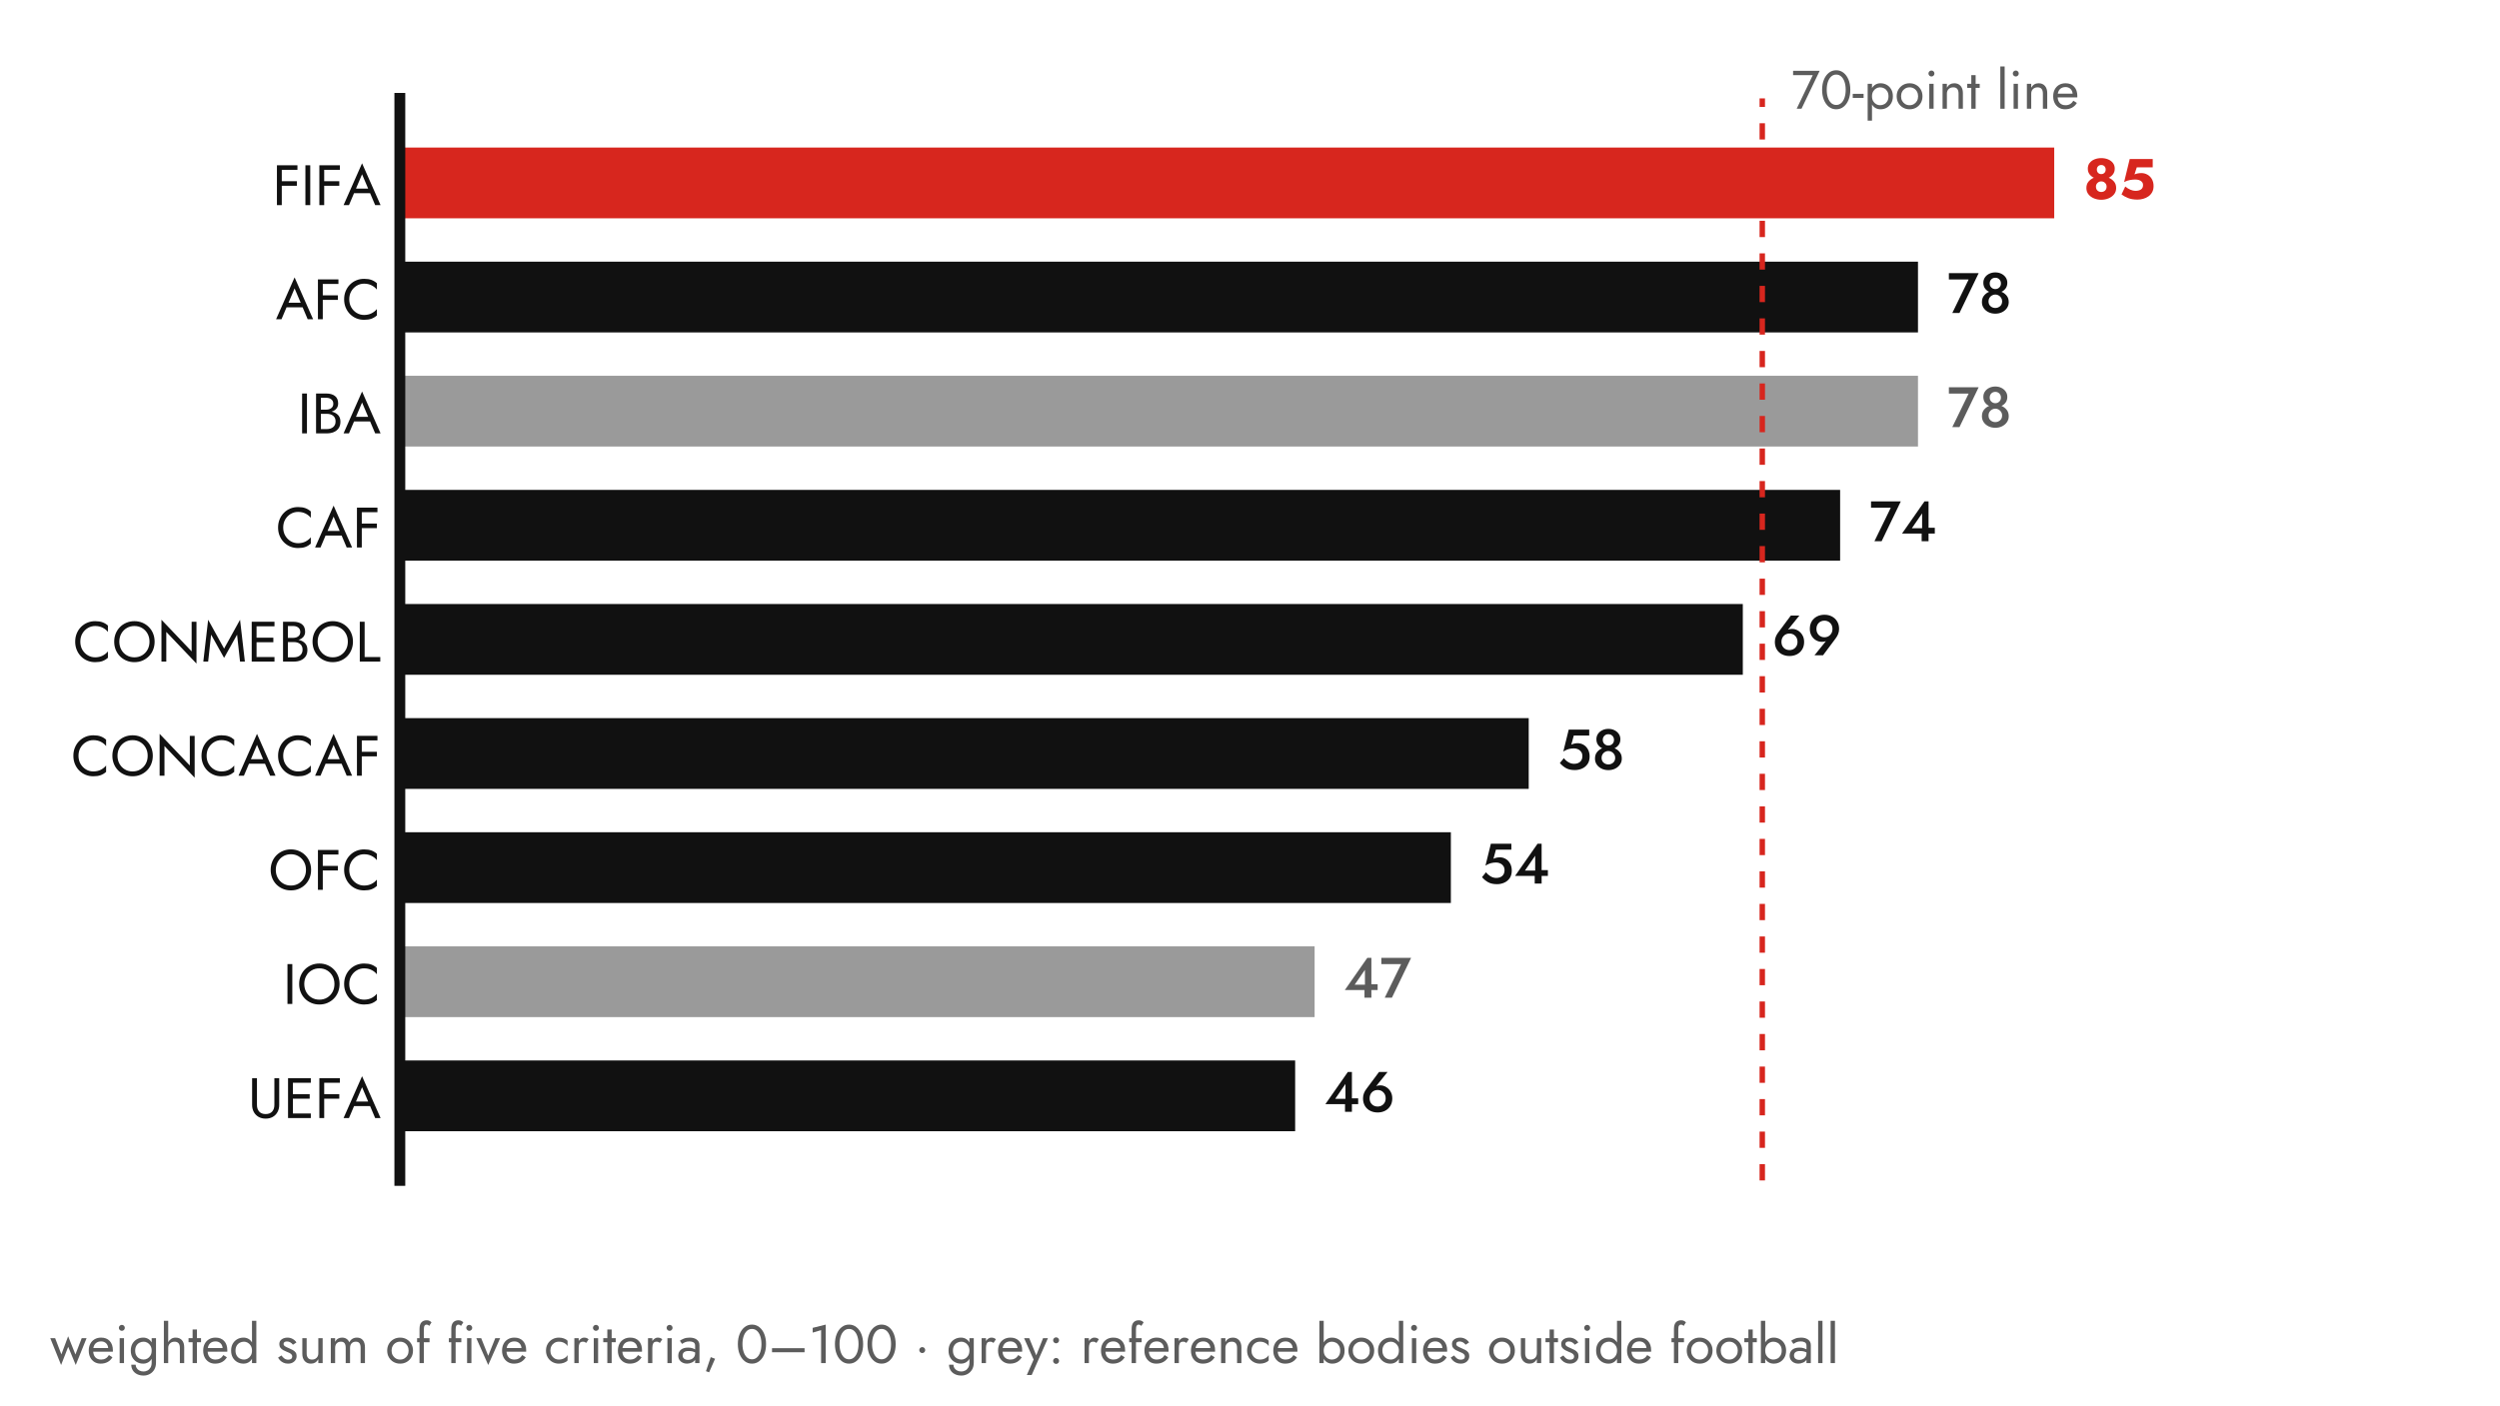
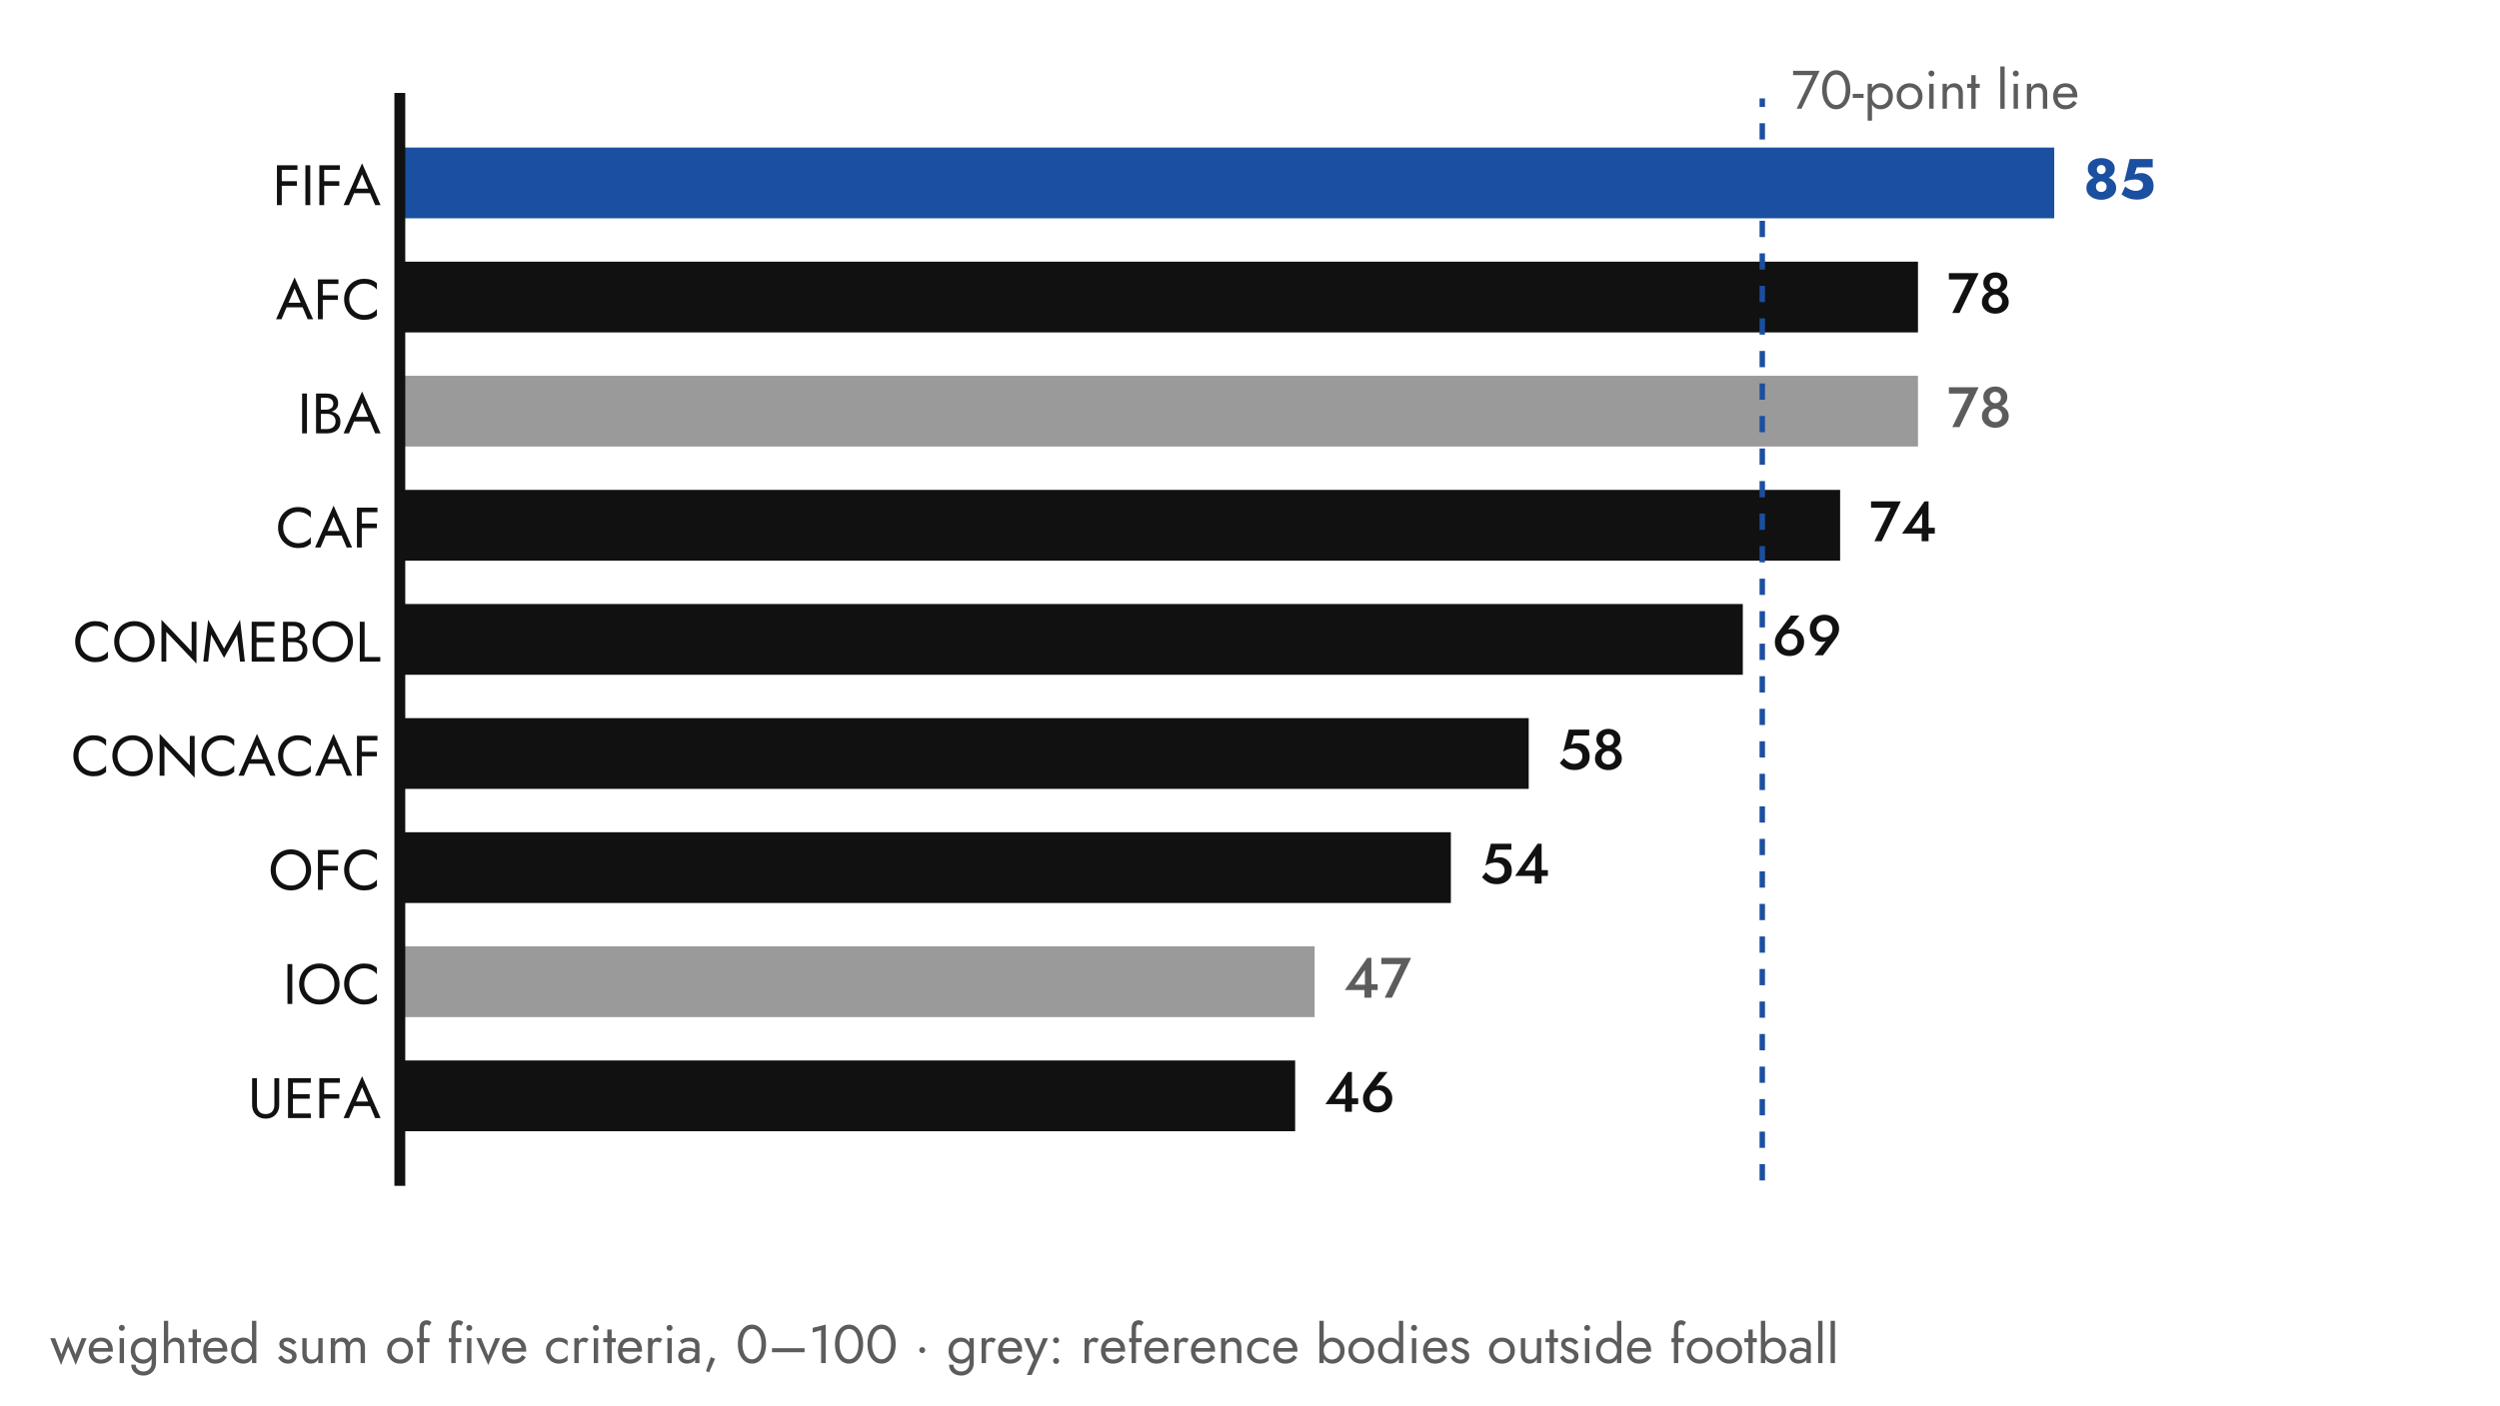
<svg xmlns="http://www.w3.org/2000/svg" xmlns:xlink="http://www.w3.org/1999/xlink" width="460.8pt" height="259.2pt" viewBox="0 0 460.8 259.2" version="1.1">
  <defs>
    <style type="text/css">*{stroke-linejoin: round; stroke-linecap: butt}</style>
  </defs>
  <g id="figure_1">
    <g id="patch_1">
      <path d="M 0 259.2  L 460.8 259.2  L 460.8 0  L 0 0  L 0 259.2  z " style="fill: none" />
    </g>
    <g id="axes_1">
      <g id="patch_2">
        <path d="M 73.728 217.728  L 446.976 217.728  L 446.976 18.144  L 73.728 18.144  L 73.728 217.728  z " style="fill: none" />
      </g>
      <g id="patch_3">
-         <path d="M 73.728 40.266  L 378.786 40.266  L 378.786 27.216  L 73.728 27.216  z " clip-path="url(#pbeaf0b3c55)" style="fill: #d7261e" />
+         <path d="M 73.728 40.266  L 378.786 40.266  L 378.786 27.216  L 73.728 27.216  z " clip-path="url(#pbeaf0b3c55)" style="fill: #1b4fa0" />
      </g>
      <g id="patch_4">
        <path d="M 73.728 61.315  L 353.664 61.315  L 353.664 48.265  L 73.728 48.265  z " clip-path="url(#pbeaf0b3c55)" style="fill: #111111" />
      </g>
      <g id="patch_5">
        <path d="M 73.728 82.364  L 353.664 82.364  L 353.664 69.313  L 73.728 69.313  z " clip-path="url(#pbeaf0b3c55)" style="fill: #9a9a9a" />
      </g>
      <g id="patch_6">
        <path d="M 73.728 103.412  L 339.308 103.412  L 339.308 90.362  L 73.728 90.362  z " clip-path="url(#pbeaf0b3c55)" style="fill: #111111" />
      </g>
      <g id="patch_7">
        <path d="M 73.728 124.461  L 321.364 124.461  L 321.364 111.411  L 73.728 111.411  z " clip-path="url(#pbeaf0b3c55)" style="fill: #111111" />
      </g>
      <g id="patch_8">
        <path d="M 73.728 145.51  L 281.886 145.51  L 281.886 132.46  L 73.728 132.46  z " clip-path="url(#pbeaf0b3c55)" style="fill: #111111" />
      </g>
      <g id="patch_9">
        <path d="M 73.728 166.559  L 267.53 166.559  L 267.53 153.508  L 73.728 153.508  z " clip-path="url(#pbeaf0b3c55)" style="fill: #111111" />
      </g>
      <g id="patch_10">
        <path d="M 73.728 187.607  L 242.407 187.607  L 242.407 174.557  L 73.728 174.557  z " clip-path="url(#pbeaf0b3c55)" style="fill: #9a9a9a" />
      </g>
      <g id="patch_11">
        <path d="M 73.728 208.656  L 238.818 208.656  L 238.818 195.606  L 73.728 195.606  z " clip-path="url(#pbeaf0b3c55)" style="fill: #111111" />
      </g>
      <g id="matplotlib.axis_1" />
      <g id="matplotlib.axis_2">
        <g id="ytick_1">
          <g id="text_1">
            <g style="fill: #111111" transform="translate(50.2255 37.8361) scale(0.105 -0.105)">
              <defs>
                <path id="Jost-Book-46" d="M 512 4480  L 2816 4480  L 2816 3968  L 1056 3968  L 1056 2688  L 2752 2688  L 2752 2176  L 1056 2176  L 1056 0  L 512 0  L 512 4480  z " transform="scale(0.015625)" />
                <path id="Jost-Book-49" d="M 512 4480  L 1056 4480  L 1056 0  L 512 0  L 512 4480  z " transform="scale(0.015625)" />
                <path id="Jost-Book-41" d="M 3584 0  L 3014 1344  L 1210 1344  L 640 0  L 32 0  L 2112 4704  L 4192 0  L 3584 0  z M 2112 3469  L 1427 1856  L 2797 1856  L 2112 3469  z " transform="scale(0.015625)" />
              </defs>
              <use xlink:href="#Jost-Book-46" />
              <use xlink:href="#Jost-Book-49" transform="translate(49.99999 0)" />
              <use xlink:href="#Jost-Book-46" transform="translate(74.49997 0)" />
              <use xlink:href="#Jost-Book-41" transform="translate(124.5 0)" />
            </g>
          </g>
        </g>
        <g id="ytick_2">
          <g id="text_2">
            <g style="fill: #111111" transform="translate(50.8555 58.88483) scale(0.105 -0.105)">
              <defs>
                <path id="Jost-Book-43" d="M 832 2240  Q 832 1722 1065 1325  Q 1299 928 1676 704  Q 2054 480 2496 480  Q 2970 480 3334 665  Q 3699 851 3936 1146  L 3936 429  Q 3654 179 3321 57  Q 2989 -64 2496 -64  Q 2029 -64 1622 105  Q 1216 275 909 585  Q 602 896 429 1318  Q 256 1741 256 2240  Q 256 2739 429 3161  Q 602 3584 909 3894  Q 1216 4205 1622 4374  Q 2029 4544 2496 4544  Q 2989 4544 3321 4422  Q 3654 4301 3936 4051  L 3936 3334  Q 3699 3635 3334 3817  Q 2970 4000 2496 4000  Q 2054 4000 1676 3776  Q 1299 3552 1065 3158  Q 832 2765 832 2240  z " transform="scale(0.015625)" />
              </defs>
              <use xlink:href="#Jost-Book-41" />
              <use xlink:href="#Jost-Book-46" transform="translate(65.99998 0)" />
              <use xlink:href="#Jost-Book-43" transform="translate(116 0)" />
            </g>
          </g>
        </g>
        <g id="ytick_3">
          <g id="text_3">
            <g style="fill: #111111" transform="translate(54.86683 79.93355) scale(0.105 -0.105)">
              <defs>
                <path id="Jost-Book-42" d="M 3251 1312  Q 3251 870 3049 579  Q 2848 288 2505 144  Q 2163 0 1728 0  L 512 0  L 512 4480  L 1664 4480  Q 2266 4480 2630 4205  Q 2995 3930 2995 3360  Q 2995 3014 2796 2780  Q 2598 2547 2253 2445  Q 2694 2355 2972 2076  Q 3251 1798 3251 1312  z M 1664 4000  L 1056 4000  L 1056 2669  L 1664 2669  Q 2003 2669 2227 2841  Q 2451 3014 2451 3328  Q 2451 3648 2227 3824  Q 2003 4000 1664 4000  z M 1056 480  L 1728 480  Q 2163 480 2435 707  Q 2707 934 2707 1344  Q 2707 1760 2435 1977  Q 2163 2195 1728 2195  L 1056 2195  L 1056 480  z " transform="scale(0.015625)" />
              </defs>
              <use xlink:href="#Jost-Book-49" />
              <use xlink:href="#Jost-Book-42" transform="translate(24.49998 0)" />
              <use xlink:href="#Jost-Book-41" transform="translate(80.29997 0)" />
            </g>
          </g>
        </g>
        <g id="ytick_4">
          <g id="text_4">
            <g style="fill: #111111" transform="translate(50.8555 100.9823) scale(0.105 -0.105)">
              <use xlink:href="#Jost-Book-43" />
              <use xlink:href="#Jost-Book-41" transform="translate(68.49998 0)" />
              <use xlink:href="#Jost-Book-46" transform="translate(134.5 0)" />
            </g>
          </g>
        </g>
        <g id="ytick_5">
          <g id="text_5">
            <g style="fill: #111111" transform="translate(13.44433 122.031) scale(0.105 -0.105)">
              <defs>
                <path id="Jost-Book-4f" d="M 256 2240  Q 256 2733 425 3152  Q 595 3571 902 3881  Q 1210 4192 1626 4368  Q 2042 4544 2528 4544  Q 3021 4544 3433 4368  Q 3846 4192 4153 3881  Q 4461 3571 4630 3152  Q 4800 2733 4800 2240  Q 4800 1754 4630 1331  Q 4461 909 4153 598  Q 3846 288 3433 112  Q 3021 -64 2528 -64  Q 2042 -64 1626 112  Q 1210 288 902 598  Q 595 909 425 1331  Q 256 1754 256 2240  z M 832 2240  Q 832 1734 1053 1337  Q 1274 941 1658 710  Q 2042 480 2528 480  Q 3021 480 3401 710  Q 3782 941 4003 1337  Q 4224 1734 4224 2240  Q 4224 2746 4003 3142  Q 3782 3539 3401 3769  Q 3021 4000 2528 4000  Q 2042 4000 1658 3769  Q 1274 3539 1053 3142  Q 832 2746 832 2240  z " transform="scale(0.015625)" />
                <path id="Jost-Book-4e" d="M 3904 4480  L 4448 4480  L 4448 -224  L 1056 3334  L 1056 0  L 512 0  L 512 4704  L 3904 1146  L 3904 4480  z " transform="scale(0.015625)" />
                <path id="Jost-Book-4d" d="M 1133 3027  L 800 0  L 256 0  L 800 4704  L 2592 1459  L 4384 4704  L 4928 0  L 4384 0  L 4051 3027  L 2592 416  L 1133 3027  z " transform="scale(0.015625)" />
                <path id="Jost-Book-45" d="M 512 4480  L 3072 4480  L 3072 3968  L 1056 3968  L 1056 2688  L 2944 2688  L 2944 2176  L 1056 2176  L 1056 512  L 3072 512  L 3072 0  L 512 0  L 512 4480  z " transform="scale(0.015625)" />
                <path id="Jost-Book-4c" d="M 512 4480  L 1056 4480  L 1056 512  L 2816 512  L 2816 0  L 512 0  L 512 4480  z " transform="scale(0.015625)" />
              </defs>
              <use xlink:href="#Jost-Book-43" />
              <use xlink:href="#Jost-Book-4f" transform="translate(68.49998 0)" />
              <use xlink:href="#Jost-Book-4e" transform="translate(147.5 0)" />
              <use xlink:href="#Jost-Book-4d" transform="translate(225 0)" />
              <use xlink:href="#Jost-Book-45" transform="translate(305.9999 0)" />
              <use xlink:href="#Jost-Book-42" transform="translate(360.9999 0)" />
              <use xlink:href="#Jost-Book-4f" transform="translate(416.7999 0)" />
              <use xlink:href="#Jost-Book-4c" transform="translate(495.7999 0)" />
            </g>
          </g>
        </g>
        <g id="ytick_6">
          <g id="text_6">
            <g style="fill: #111111" transform="translate(13.108 143.0797) scale(0.105 -0.105)">
              <use xlink:href="#Jost-Book-43" />
              <use xlink:href="#Jost-Book-4f" transform="translate(68.49998 0)" />
              <use xlink:href="#Jost-Book-4e" transform="translate(147.5 0)" />
              <use xlink:href="#Jost-Book-43" transform="translate(225 0)" />
              <use xlink:href="#Jost-Book-41" transform="translate(293.4999 0)" />
              <use xlink:href="#Jost-Book-43" transform="translate(359.4999 0)" />
              <use xlink:href="#Jost-Book-41" transform="translate(427.9999 0)" />
              <use xlink:href="#Jost-Book-46" transform="translate(493.9999 0)" />
            </g>
          </g>
        </g>
        <g id="ytick_7">
          <g id="text_7">
            <g style="fill: #111111" transform="translate(49.4905 164.1284) scale(0.105 -0.105)">
              <use xlink:href="#Jost-Book-4f" />
              <use xlink:href="#Jost-Book-46" transform="translate(78.99998 0)" />
              <use xlink:href="#Jost-Book-43" transform="translate(129 0)" />
            </g>
          </g>
        </g>
        <g id="ytick_8">
          <g id="text_8">
            <g style="fill: #111111" transform="translate(52.168 185.1772) scale(0.105 -0.105)">
              <use xlink:href="#Jost-Book-49" />
              <use xlink:href="#Jost-Book-4f" transform="translate(24.49998 0)" />
              <use xlink:href="#Jost-Book-43" transform="translate(103.5 0)" />
            </g>
          </g>
        </g>
        <g id="ytick_9">
          <g id="text_9">
            <g style="fill: #111111" transform="translate(45.70066 206.2259) scale(0.105 -0.105)">
              <defs>
                <path id="Jost-Book-55" d="M 480 4480  L 1024 4480  L 1024 1472  Q 1024 1011 1273 729  Q 1523 448 2003 448  Q 2483 448 2732 729  Q 2982 1011 2982 1472  L 2982 4480  L 3526 4480  L 3526 1472  Q 3526 1030 3337 681  Q 3149 333 2809 134  Q 2470 -64 2003 -64  Q 1542 -64 1200 134  Q 858 333 669 681  Q 480 1030 480 1472  L 480 4480  z " transform="scale(0.015625)" />
              </defs>
              <use xlink:href="#Jost-Book-55" />
              <use xlink:href="#Jost-Book-45" transform="translate(62.59999 0)" />
              <use xlink:href="#Jost-Book-46" transform="translate(117.6 0)" />
              <use xlink:href="#Jost-Book-41" transform="translate(167.6 0)" />
            </g>
          </g>
        </g>
      </g>
      <g id="line2d_1">
-         <path d="M 324.953 217.728  L 324.953 18.144  " clip-path="url(#pbeaf0b3c55)" style="fill: none; stroke-dasharray: 3,3; stroke-dashoffset: 0; stroke: #d7261e" />
+         <path d="M 324.953 217.728  L 324.953 18.144  " clip-path="url(#pbeaf0b3c55)" style="fill: none; stroke-dasharray: 3,3; stroke-dashoffset: 0; stroke: #1b4fa0" />
      </g>
      <g id="patch_12">
        <path d="M 73.728 217.728  L 73.728 18.144  " style="fill: none; stroke: #111111; stroke-width: 2; stroke-linejoin: miter; stroke-linecap: square" />
      </g>
      <g id="text_10">
-         <g style="fill: #d7261e" transform="translate(384.1698 36.6811) scale(0.105 -0.105)">
+         <g style="fill: #1b4fa0" transform="translate(384.1698 36.6811) scale(0.105 -0.105)">
          <defs>
            <path id="Jost-Bold-38" d="M 333 1216  Q 333 1664 579 1949  Q 826 2234 1171 2374  Q 877 2515 685 2771  Q 493 3027 493 3398  Q 493 3776 701 4041  Q 909 4307 1251 4444  Q 1594 4582 2003 4582  Q 2419 4582 2761 4444  Q 3104 4307 3312 4041  Q 3520 3776 3520 3398  Q 3520 3027 3328 2771  Q 3136 2515 2842 2374  Q 3187 2234 3433 1949  Q 3680 1664 3680 1216  Q 3680 806 3443 512  Q 3206 218 2825 58  Q 2445 -102 2003 -102  Q 1568 -102 1184 58  Q 800 218 566 512  Q 333 806 333 1216  z M 1510 3296  Q 1510 3066 1651 2925  Q 1792 2784 2003 2784  Q 2221 2784 2361 2925  Q 2502 3066 2502 3296  Q 2502 3520 2364 3664  Q 2227 3808 2003 3808  Q 1786 3808 1648 3664  Q 1510 3520 1510 3296  z M 1408 1382  Q 1408 1088 1584 931  Q 1760 774 2003 774  Q 2253 774 2429 931  Q 2605 1088 2605 1382  Q 2605 1626 2429 1795  Q 2253 1965 2003 1965  Q 1760 1965 1584 1795  Q 1408 1626 1408 1382  z " transform="scale(0.015625)" />
            <path id="Jost-Bold-35" d="M 3872 1434  Q 3872 1037 3712 749  Q 3552 461 3289 278  Q 3027 96 2707 6  Q 2387 -83 2067 -83  Q 1446 -83 1014 89  Q 582 262 269 499  L 691 1389  Q 960 1158 1267 1030  Q 1574 902 1824 902  Q 2234 902 2461 1062  Q 2688 1222 2688 1549  Q 2688 1766 2563 1907  Q 2438 2048 2240 2112  Q 2042 2176 1824 2176  Q 1562 2176 1232 2121  Q 902 2067 563 1894  L 1190 4480  L 3776 4480  L 3776 3546  L 1984 3546  L 1728 2746  Q 1907 2829 2102 2864  Q 2298 2899 2509 2899  Q 2861 2899 3174 2726  Q 3488 2554 3680 2224  Q 3872 1894 3872 1434  z " transform="scale(0.015625)" />
          </defs>
          <use xlink:href="#Jost-Bold-38" />
          <use xlink:href="#Jost-Bold-35" transform="translate(62.7 0)" />
        </g>
      </g>
      <g id="text_11">
        <g style="fill: #111111" transform="translate(359.0474 57.72983) scale(0.105 -0.105)">
          <defs>
            <path id="Jost-Medium-37" d="M 192 3770  L 192 4480  L 3539 4480  L 1382 0  L 576 0  L 2413 3770  L 192 3770  z " transform="scale(0.015625)" />
            <path id="Jost-Medium-38" d="M 346 1216  Q 346 1664 579 1952  Q 813 2240 1158 2381  Q 864 2515 685 2771  Q 506 3027 506 3398  Q 506 3738 685 4000  Q 864 4262 1171 4412  Q 1478 4563 1850 4563  Q 2227 4563 2531 4412  Q 2835 4262 3017 4000  Q 3200 3738 3200 3398  Q 3200 3027 3017 2771  Q 2835 2515 2541 2381  Q 2886 2240 3123 1952  Q 3360 1664 3360 1216  Q 3360 845 3155 550  Q 2950 256 2608 89  Q 2266 -77 1850 -77  Q 1434 -77 1091 89  Q 749 256 547 550  Q 346 845 346 1216  z M 1222 3322  Q 1222 3040 1408 2864  Q 1594 2688 1850 2688  Q 2112 2688 2297 2864  Q 2483 3040 2483 3322  Q 2483 3597 2304 3779  Q 2125 3962 1850 3962  Q 1574 3962 1398 3779  Q 1222 3597 1222 3322  z M 1088 1318  Q 1088 954 1318 758  Q 1549 563 1850 563  Q 2150 563 2384 758  Q 2618 954 2618 1318  Q 2618 1530 2509 1702  Q 2400 1875 2227 1974  Q 2054 2074 1850 2074  Q 1651 2074 1475 1974  Q 1299 1875 1193 1702  Q 1088 1530 1088 1318  z " transform="scale(0.015625)" />
          </defs>
          <use xlink:href="#Jost-Medium-37" />
          <use xlink:href="#Jost-Medium-38" transform="translate(55.59999 0)" />
        </g>
      </g>
      <g id="text_12">
        <g style="fill: #5c5c5c" transform="translate(359.0474 78.77855) scale(0.105 -0.105)">
          <use xlink:href="#Jost-Medium-37" />
          <use xlink:href="#Jost-Medium-38" transform="translate(55.59999 0)" />
        </g>
      </g>
      <g id="text_13">
        <g style="fill: #111111" transform="translate(344.6917 99.82728) scale(0.105 -0.105)">
          <defs>
            <path id="Jost-Medium-34" d="M 115 858  L 2643 4480  L 3098 4480  L 3098 1510  L 3802 1510  L 3802 858  L 3098 858  L 3098 0  L 2323 0  L 2323 858  L 115 858  z M 1222 1459  L 2374 1459  L 2374 3130  L 1222 1459  z " transform="scale(0.015625)" />
          </defs>
          <use xlink:href="#Jost-Medium-37" />
          <use xlink:href="#Jost-Medium-34" transform="translate(55.59999 0)" />
        </g>
      </g>
      <g id="text_14">
        <g style="fill: #111111" transform="translate(326.7471 120.876) scale(0.105 -0.105)">
          <defs>
            <path id="Jost-Medium-36" d="M 2118 4474  L 3078 4474  L 1798 2886  Q 1894 2931 2009 2950  Q 2125 2970 2259 2970  Q 2611 2970 2918 2784  Q 3226 2598 3418 2268  Q 3610 1939 3610 1510  Q 3610 1018 3389 659  Q 3168 301 2797 112  Q 2426 -77 1965 -77  Q 1504 -77 1129 112  Q 755 301 537 659  Q 320 1018 320 1510  Q 320 1824 425 2089  Q 531 2355 698 2566  L 2118 4474  z M 1062 1510  Q 1062 1101 1318 845  Q 1574 589 1965 589  Q 2349 589 2608 845  Q 2867 1101 2867 1510  Q 2867 1926 2608 2188  Q 2349 2451 1965 2451  Q 1574 2451 1318 2188  Q 1062 1926 1062 1510  z " transform="scale(0.015625)" />
            <path id="Jost-Medium-39" d="M 1805 6  L 845 6  L 2131 1594  Q 2029 1549 1917 1533  Q 1805 1517 1670 1517  Q 1318 1517 1008 1699  Q 698 1882 509 2211  Q 320 2541 320 2970  Q 320 3462 537 3820  Q 755 4179 1129 4371  Q 1504 4563 1965 4563  Q 2426 4563 2797 4371  Q 3168 4179 3389 3820  Q 3610 3462 3610 2970  Q 3610 2656 3501 2390  Q 3392 2125 3232 1914  L 1805 6  z M 2867 2970  Q 2867 3379 2608 3638  Q 2349 3898 1965 3898  Q 1574 3898 1318 3638  Q 1062 3379 1062 2970  Q 1062 2554 1318 2291  Q 1574 2029 1965 2029  Q 2349 2029 2608 2291  Q 2867 2554 2867 2970  z " transform="scale(0.015625)" />
          </defs>
          <use xlink:href="#Jost-Medium-36" />
          <use xlink:href="#Jost-Medium-39" transform="translate(61.39999 0)" />
        </g>
      </g>
      <g id="text_15">
        <g style="fill: #111111" transform="translate(287.2689 141.9247) scale(0.105 -0.105)">
          <defs>
            <path id="Jost-Medium-35" d="M 3565 1459  Q 3565 941 3328 601  Q 3091 262 2710 96  Q 2330 -70 1901 -70  Q 1280 -70 880 166  Q 480 403 224 723  L 672 1274  Q 864 1005 1171 819  Q 1478 634 1805 634  Q 2253 634 2502 864  Q 2752 1094 2752 1504  Q 2752 1773 2621 1968  Q 2490 2163 2275 2265  Q 2061 2368 1805 2368  Q 1504 2368 1229 2297  Q 954 2227 608 2016  L 1216 4480  L 3520 4480  L 3520 3814  L 1786 3814  L 1504 2784  Q 1670 2867 1849 2908  Q 2029 2950 2214 2950  Q 2586 2950 2893 2764  Q 3200 2579 3382 2243  Q 3565 1907 3565 1459  z " transform="scale(0.015625)" />
          </defs>
          <use xlink:href="#Jost-Medium-35" />
          <use xlink:href="#Jost-Medium-38" transform="translate(59.7 0)" />
        </g>
      </g>
      <g id="text_16">
        <g style="fill: #111111" transform="translate(272.9132 162.9734) scale(0.105 -0.105)">
          <use xlink:href="#Jost-Medium-35" />
          <use xlink:href="#Jost-Medium-34" transform="translate(59.7 0)" />
        </g>
      </g>
      <g id="text_17">
        <g style="fill: #5c5c5c" transform="translate(247.7908 184.0222) scale(0.105 -0.105)">
          <use xlink:href="#Jost-Medium-34" />
          <use xlink:href="#Jost-Medium-37" transform="translate(62.89999 0)" />
        </g>
      </g>
      <g id="text_18">
        <g style="fill: #111111" transform="translate(244.2018 205.0709) scale(0.105 -0.105)">
          <use xlink:href="#Jost-Medium-34" />
          <use xlink:href="#Jost-Medium-36" transform="translate(62.89999 0)" />
        </g>
      </g>
      <g id="text_19">
        <g style="fill: #5c5c5c" transform="translate(330.336 20.05943) scale(0.1 -0.1)">
          <defs>
            <path id="Jost-Book-37" d="M 192 3968  L 192 4480  L 3328 4480  L 1184 0  L 614 0  L 2515 3968  L 192 3968  z " transform="scale(0.015625)" />
            <path id="Jost-Book-30" d="M 256 2240  Q 256 2912 467 3430  Q 678 3949 1052 4246  Q 1427 4544 1920 4544  Q 2413 4544 2787 4246  Q 3162 3949 3373 3430  Q 3584 2912 3584 2240  Q 3584 1568 3373 1049  Q 3162 531 2787 233  Q 2413 -64 1920 -64  Q 1427 -64 1052 233  Q 678 531 467 1049  Q 256 1568 256 2240  z M 800 2240  Q 800 1722 937 1315  Q 1075 909 1324 678  Q 1574 448 1920 448  Q 2266 448 2518 678  Q 2771 909 2905 1315  Q 3040 1722 3040 2240  Q 3040 2765 2905 3168  Q 2771 3571 2518 3801  Q 2266 4032 1920 4032  Q 1574 4032 1324 3801  Q 1075 3571 937 3168  Q 800 2765 800 2240  z " transform="scale(0.015625)" />
            <path id="Jost-Book-2d" d="M 32 1280  L 32 1760  L 1312 1760  L 1312 1280  L 32 1280  z " transform="scale(0.015625)" />
            <path id="Jost-Book-70" d="M 960 -1408  L 448 -1408  L 448 2944  L 960 2944  L 960 2438  Q 1120 2714 1379 2861  Q 1638 3008 1965 3008  Q 2368 3008 2697 2822  Q 3027 2637 3225 2294  Q 3424 1952 3424 1472  Q 3424 998 3225 652  Q 3027 307 2697 121  Q 2368 -64 1965 -64  Q 1638 -64 1379 83  Q 1120 230 960 506  L 960 -1408  z M 2906 1472  Q 2906 1811 2768 2048  Q 2630 2285 2403 2406  Q 2176 2528 1901 2528  Q 1677 2528 1459 2406  Q 1242 2285 1101 2048  Q 960 1811 960 1472  Q 960 1133 1101 896  Q 1242 659 1459 537  Q 1677 416 1901 416  Q 2176 416 2403 537  Q 2630 659 2768 896  Q 2906 1133 2906 1472  z " transform="scale(0.015625)" />
            <path id="Jost-Book-6f" d="M 224 1472  Q 224 1920 425 2265  Q 627 2611 972 2809  Q 1318 3008 1747 3008  Q 2182 3008 2524 2809  Q 2867 2611 3068 2265  Q 3270 1920 3270 1472  Q 3270 1030 3068 681  Q 2867 333 2524 134  Q 2182 -64 1747 -64  Q 1318 -64 972 134  Q 627 333 425 681  Q 224 1030 224 1472  z M 742 1472  Q 742 1165 873 928  Q 1005 691 1232 553  Q 1459 416 1747 416  Q 2035 416 2262 553  Q 2490 691 2621 928  Q 2752 1165 2752 1472  Q 2752 1779 2621 2019  Q 2490 2259 2262 2393  Q 2035 2528 1747 2528  Q 1459 2528 1232 2393  Q 1005 2259 873 2019  Q 742 1779 742 1472  z " transform="scale(0.015625)" />
            <path id="Jost-Book-69" d="M 480 4160  Q 480 4307 585 4409  Q 691 4512 832 4512  Q 979 4512 1081 4409  Q 1184 4307 1184 4160  Q 1184 4019 1081 3913  Q 979 3808 832 3808  Q 691 3808 585 3913  Q 480 4019 480 4160  z M 576 2944  L 1088 2944  L 1088 0  L 576 0  L 576 2944  z " transform="scale(0.015625)" />
            <path id="Jost-Book-6e" d="M 2368 1792  Q 2368 2528 1741 2528  Q 1408 2528 1200 2323  Q 992 2118 992 1792  L 992 0  L 480 0  L 480 2944  L 992 2944  L 992 2483  Q 1280 3008 1869 3008  Q 2336 3008 2608 2697  Q 2880 2387 2880 1856  L 2880 0  L 2368 0  L 2368 1792  z " transform="scale(0.015625)" />
            <path id="Jost-Book-74" d="M 32 2944  L 512 2944  L 512 3968  L 1024 3968  L 1024 2944  L 1504 2944  L 1504 2464  L 1024 2464  L 1024 0  L 512 0  L 512 2464  L 32 2464  L 32 2944  z " transform="scale(0.015625)" />
            <path id="Jost-Book-20" transform="scale(0.015625)" />
            <path id="Jost-Book-6c" d="M 480 4992  L 992 4992  L 992 0  L 480 0  L 480 4992  z " transform="scale(0.015625)" />
            <path id="Jost-Book-65" d="M 1619 -64  Q 1210 -64 893 131  Q 576 326 400 672  Q 224 1018 224 1472  Q 224 1933 406 2278  Q 589 2624 918 2816  Q 1248 3008 1683 3008  Q 2330 3008 2701 2605  Q 3072 2202 3072 1498  Q 3072 1453 3069 1405  Q 3066 1357 3066 1344  L 749 1344  Q 781 902 1024 659  Q 1267 416 1683 416  Q 2285 416 2605 947  L 3021 685  Q 2560 -64 1619 -64  z M 1683 2560  Q 1306 2560 1069 2358  Q 832 2157 768 1779  L 2515 1779  Q 2490 2131 2262 2345  Q 2035 2560 1683 2560  z " transform="scale(0.015625)" />
          </defs>
          <use xlink:href="#Jost-Book-37" />
          <use xlink:href="#Jost-Book-30" transform="translate(52.49999 0)" />
          <use xlink:href="#Jost-Book-2d" transform="translate(112.5 0)" />
          <use xlink:href="#Jost-Book-70" transform="translate(133.5 0)" />
          <use xlink:href="#Jost-Book-6f" transform="translate(190.4999 0)" />
          <use xlink:href="#Jost-Book-69" transform="translate(245.0999 0)" />
          <use xlink:href="#Jost-Book-6e" transform="translate(271.0999 0)" />
          <use xlink:href="#Jost-Book-74" transform="translate(323.5999 0)" />
          <use xlink:href="#Jost-Book-20" transform="translate(347.5999 0)" />
          <use xlink:href="#Jost-Book-6c" transform="translate(377.5999 0)" />
          <use xlink:href="#Jost-Book-69" transform="translate(400.5999 0)" />
          <use xlink:href="#Jost-Book-6e" transform="translate(426.5998 0)" />
          <use xlink:href="#Jost-Book-65" transform="translate(479.0998 0)" />
        </g>
      </g>
    </g>
    <g id="text_20">
      <g style="fill: #5c5c5c" transform="translate(9.216 251.424) scale(0.1 -0.1)">
        <defs>
          <path id="Jost-Book-77" d="M 32 2944  L 608 2944  L 1344 1030  L 2144 3168  L 3002 1018  L 3744 2944  L 4320 2944  L 3040 -224  L 2150 1920  L 1312 -224  L 32 2944  z " transform="scale(0.015625)" />
          <path id="Jost-Book-67" d="M 282 -192  L 800 -192  Q 800 -403 915 -585  Q 1030 -768 1241 -880  Q 1453 -992 1741 -992  Q 1965 -992 2182 -883  Q 2400 -774 2544 -540  Q 2688 -307 2688 64  L 2688 506  Q 2528 230 2269 83  Q 2010 -64 1683 -64  Q 1286 -64 953 121  Q 621 307 422 652  Q 224 998 224 1472  Q 224 1952 422 2294  Q 621 2637 953 2822  Q 1286 3008 1683 3008  Q 2010 3008 2269 2861  Q 2528 2714 2688 2438  L 2688 2944  L 3200 2944  L 3200 64  Q 3200 -442 2989 -784  Q 2778 -1126 2445 -1299  Q 2112 -1472 1741 -1472  Q 1312 -1472 982 -1312  Q 653 -1152 467 -861  Q 282 -570 282 -192  z M 742 1472  Q 742 1133 880 896  Q 1018 659 1248 537  Q 1478 416 1747 416  Q 1971 416 2188 537  Q 2406 659 2547 896  Q 2688 1133 2688 1472  Q 2688 1811 2547 2048  Q 2406 2285 2188 2406  Q 1971 2528 1747 2528  Q 1478 2528 1248 2406  Q 1018 2285 880 2048  Q 742 1811 742 1472  z " transform="scale(0.015625)" />
          <path id="Jost-Book-68" d="M 2368 1792  Q 2368 2528 1741 2528  Q 1408 2528 1200 2320  Q 992 2112 992 1792  L 992 0  L 480 0  L 480 4992  L 992 4992  L 992 2477  Q 1126 2720 1353 2864  Q 1581 3008 1869 3008  Q 2323 3008 2601 2717  Q 2880 2426 2880 1856  L 2880 0  L 2368 0  L 2368 1792  z " transform="scale(0.015625)" />
          <path id="Jost-Book-64" d="M 224 1472  Q 224 1952 422 2294  Q 621 2637 953 2822  Q 1286 3008 1683 3008  Q 2010 3008 2269 2861  Q 2528 2714 2688 2438  L 2688 4992  L 3200 4992  L 3200 0  L 2688 0  L 2688 506  Q 2528 230 2269 83  Q 2010 -64 1683 -64  Q 1286 -64 953 121  Q 621 307 422 652  Q 224 998 224 1472  z M 742 1472  Q 742 1133 880 896  Q 1018 659 1248 537  Q 1478 416 1747 416  Q 1971 416 2188 537  Q 2406 659 2547 896  Q 2688 1133 2688 1472  Q 2688 1811 2547 2048  Q 2406 2285 2188 2406  Q 1971 2528 1747 2528  Q 1478 2528 1248 2406  Q 1018 2285 880 2048  Q 742 1811 742 1472  z " transform="scale(0.015625)" />
          <path id="Jost-Book-73" d="M 602 902  Q 736 698 931 550  Q 1126 403 1402 403  Q 1619 403 1744 502  Q 1869 602 1869 774  Q 1869 928 1769 1033  Q 1670 1139 1516 1212  Q 1363 1286 1190 1350  Q 998 1427 803 1532  Q 608 1638 477 1808  Q 346 1978 346 2234  Q 346 2496 483 2669  Q 621 2842 841 2925  Q 1062 3008 1299 3008  Q 1651 3008 1939 2841  Q 2227 2675 2362 2432  L 1952 2170  Q 1830 2336 1648 2445  Q 1466 2554 1235 2554  Q 1075 2554 960 2483  Q 845 2413 845 2266  Q 845 2086 1033 1974  Q 1222 1862 1459 1766  Q 1715 1664 1926 1545  Q 2138 1427 2262 1260  Q 2387 1094 2387 832  Q 2387 448 2108 192  Q 1830 -64 1376 -64  Q 1082 -64 845 41  Q 608 147 445 313  Q 282 480 198 653  L 602 902  z " transform="scale(0.015625)" />
          <path id="Jost-Book-75" d="M 992 1152  Q 992 800 1152 608  Q 1312 416 1619 416  Q 1958 416 2163 621  Q 2368 826 2368 1152  L 2368 2944  L 2880 2944  L 2880 0  L 2368 0  L 2368 461  Q 2074 -64 1491 -64  Q 1030 -64 755 249  Q 480 563 480 1088  L 480 2944  L 992 2944  L 992 1152  z " transform="scale(0.015625)" />
          <path id="Jost-Book-6d" d="M 4512 1856  L 4512 0  L 4000 0  L 4000 1792  Q 4000 2170 3862 2349  Q 3725 2528 3437 2528  Q 3123 2528 2937 2333  Q 2752 2138 2752 1792  L 2752 0  L 2240 0  L 2240 1792  Q 2240 2170 2102 2349  Q 1965 2528 1677 2528  Q 1363 2528 1177 2333  Q 992 2138 992 1792  L 992 0  L 480 0  L 480 2944  L 992 2944  L 992 2515  Q 1254 3008 1805 3008  Q 2112 3008 2333 2864  Q 2554 2720 2656 2458  Q 2963 3008 3565 3008  Q 4019 3008 4265 2707  Q 4512 2406 4512 1856  z " transform="scale(0.015625)" />
          <path id="Jost-Book-66" d="M 256 2944  L 544 2944  L 544 4032  Q 544 4557 768 4806  Q 992 5056 1395 5056  Q 1600 5056 1744 4976  Q 1888 4896 1958 4800  L 1677 4378  Q 1613 4486 1526 4515  Q 1440 4544 1363 4544  Q 1222 4544 1139 4416  Q 1056 4288 1056 3968  L 1056 2944  L 1728 2944  L 1728 2464  L 1056 2464  L 1056 0  L 544 0  L 544 2464  L 256 2464  L 256 2944  z " transform="scale(0.015625)" />
          <path id="Jost-Book-76" d="M 0 2944  L 576 2944  L 1408 864  L 2240 2944  L 2816 2944  L 1408 -224  L 0 2944  z " transform="scale(0.015625)" />
          <path id="Jost-Book-63" d="M 710 1472  Q 710 1165 841 928  Q 973 691 1200 553  Q 1427 416 1715 416  Q 2074 416 2355 576  Q 2637 736 2739 954  L 2739 314  Q 2586 134 2301 35  Q 2016 -64 1715 -64  Q 1286 -64 940 134  Q 595 333 393 681  Q 192 1030 192 1472  Q 192 1920 393 2265  Q 595 2611 940 2809  Q 1286 3008 1715 3008  Q 2016 3008 2301 2909  Q 2586 2810 2739 2630  L 2739 1990  Q 2637 2208 2355 2368  Q 2074 2528 1715 2528  Q 1427 2528 1200 2393  Q 973 2259 841 2019  Q 710 1779 710 1472  z " transform="scale(0.015625)" />
          <path id="Jost-Book-72" d="M 1882 2381  Q 1779 2458 1696 2493  Q 1613 2528 1485 2528  Q 1197 2528 1094 2320  Q 992 2112 992 1792  L 992 0  L 480 0  L 480 2944  L 992 2944  L 992 2605  Q 1114 2790 1280 2899  Q 1446 3008 1613 3008  Q 1773 3008 1910 2966  Q 2048 2925 2163 2803  L 1882 2381  z " transform="scale(0.015625)" />
          <path id="Jost-Book-61" d="M 634 2266  L 384 2643  Q 550 2765 841 2886  Q 1133 3008 1542 3008  Q 2054 3008 2374 2774  Q 2694 2541 2694 2112  L 2694 0  L 2182 0  L 2182 397  Q 2042 166 1760 51  Q 1478 -64 1210 -64  Q 941 -64 707 48  Q 474 160 333 371  Q 192 582 192 883  Q 192 1312 496 1571  Q 800 1830 1344 1830  Q 1638 1830 1846 1763  Q 2054 1696 2182 1613  L 2182 2042  Q 2182 2342 1987 2451  Q 1792 2560 1517 2560  Q 1184 2560 960 2451  Q 736 2342 634 2266  z M 710 909  Q 710 653 886 515  Q 1062 378 1344 378  Q 1696 378 1939 589  Q 2182 800 2182 1152  L 2182 1261  Q 2003 1350 1817 1388  Q 1632 1427 1427 1427  Q 1056 1427 883 1289  Q 710 1152 710 909  z " transform="scale(0.015625)" />
          <path id="Jost-Book-2c" d="M 947 704  L 1459 512  L 755 -1088  L 384 -954  L 947 704  z " transform="scale(0.015625)" />
          <path id="Jost-Book-2013" d="M 448 1280  L 448 1760  L 4288 1760  L 4288 1280  L 448 1280  z " transform="scale(0.015625)" />
          <path id="Jost-Book-31" d="M 512 3597  L 512 4160  L 2048 4544  L 2048 0  L 1504 0  L 1504 3891  L 512 3597  z " transform="scale(0.015625)" />
          <path id="Jost-Book-b7" d="M 608 1536  Q 608 1683 713 1785  Q 819 1888 960 1888  Q 1107 1888 1209 1785  Q 1312 1683 1312 1536  Q 1312 1395 1209 1289  Q 1107 1184 960 1184  Q 819 1184 713 1289  Q 608 1395 608 1536  z " transform="scale(0.015625)" />
          <path id="Jost-Book-79" d="M 2816 2944  L 896 -1408  L 320 -1408  L 1126 416  L 0 2944  L 608 2944  L 1434 915  L 2240 2944  L 2816 2944  z " transform="scale(0.015625)" />
          <path id="Jost-Book-3a" d="M 608 2688  Q 608 2835 713 2937  Q 819 3040 960 3040  Q 1107 3040 1209 2937  Q 1312 2835 1312 2688  Q 1312 2547 1209 2441  Q 1107 2336 960 2336  Q 819 2336 713 2441  Q 608 2547 608 2688  z M 608 256  Q 608 403 713 505  Q 819 608 960 608  Q 1107 608 1209 505  Q 1312 403 1312 256  Q 1312 115 1209 9  Q 1107 -96 960 -96  Q 819 -96 713 9  Q 608 115 608 256  z " transform="scale(0.015625)" />
          <path id="Jost-Book-62" d="M 3424 1472  Q 3424 998 3225 652  Q 3027 307 2697 121  Q 2368 -64 1965 -64  Q 1638 -64 1379 83  Q 1120 230 960 506  L 960 0  L 448 0  L 448 4992  L 960 4992  L 960 2438  Q 1120 2714 1379 2861  Q 1638 3008 1965 3008  Q 2368 3008 2697 2822  Q 3027 2637 3225 2294  Q 3424 1952 3424 1472  z M 2906 1472  Q 2906 1811 2768 2048  Q 2630 2285 2403 2406  Q 2176 2528 1901 2528  Q 1677 2528 1459 2406  Q 1242 2285 1101 2048  Q 960 1811 960 1472  Q 960 1133 1101 896  Q 1242 659 1459 537  Q 1677 416 1901 416  Q 2176 416 2403 537  Q 2630 659 2768 896  Q 2906 1133 2906 1472  z " transform="scale(0.015625)" />
        </defs>
        <use xlink:href="#Jost-Book-77" />
        <use xlink:href="#Jost-Book-65" transform="translate(67.99998 0)" />
        <use xlink:href="#Jost-Book-69" transform="translate(119.5 0)" />
        <use xlink:href="#Jost-Book-67" transform="translate(145.5 0)" />
        <use xlink:href="#Jost-Book-68" transform="translate(202.4999 0)" />
        <use xlink:href="#Jost-Book-74" transform="translate(254.9999 0)" />
        <use xlink:href="#Jost-Book-65" transform="translate(278.9999 0)" />
        <use xlink:href="#Jost-Book-64" transform="translate(330.4999 0)" />
        <use xlink:href="#Jost-Book-20" transform="translate(387.4999 0)" />
        <use xlink:href="#Jost-Book-73" transform="translate(417.4999 0)" />
        <use xlink:href="#Jost-Book-75" transform="translate(457.7998 0)" />
        <use xlink:href="#Jost-Book-6d" transform="translate(510.2998 0)" />
        <use xlink:href="#Jost-Book-20" transform="translate(588.2998 0)" />
        <use xlink:href="#Jost-Book-6f" transform="translate(618.2998 0)" />
        <use xlink:href="#Jost-Book-66" transform="translate(672.8998 0)" />
        <use xlink:href="#Jost-Book-20" transform="translate(701.4998 0)" />
        <use xlink:href="#Jost-Book-66" transform="translate(731.4998 0)" />
        <use xlink:href="#Jost-Book-69" transform="translate(760.0998 0)" />
        <use xlink:href="#Jost-Book-76" transform="translate(786.0997 0)" />
        <use xlink:href="#Jost-Book-65" transform="translate(830.0997 0)" />
        <use xlink:href="#Jost-Book-20" transform="translate(881.5997 0)" />
        <use xlink:href="#Jost-Book-63" transform="translate(911.5997 0)" />
        <use xlink:href="#Jost-Book-72" transform="translate(959.3997 0)" />
        <use xlink:href="#Jost-Book-69" transform="translate(993.6997 0)" />
        <use xlink:href="#Jost-Book-74" transform="translate(1019.7 0)" />
        <use xlink:href="#Jost-Book-65" transform="translate(1043.7 0)" />
        <use xlink:href="#Jost-Book-72" transform="translate(1095.2 0)" />
        <use xlink:href="#Jost-Book-69" transform="translate(1129.5 0)" />
        <use xlink:href="#Jost-Book-61" transform="translate(1155.5 0)" />
        <use xlink:href="#Jost-Book-2c" transform="translate(1203.6 0)" />
        <use xlink:href="#Jost-Book-20" transform="translate(1234.4 0)" />
        <use xlink:href="#Jost-Book-30" transform="translate(1264.4 0)" />
        <use xlink:href="#Jost-Book-2013" transform="translate(1324.4 0)" />
        <use xlink:href="#Jost-Book-31" transform="translate(1398.4 0)" />
        <use xlink:href="#Jost-Book-30" transform="translate(1443.4 0)" />
        <use xlink:href="#Jost-Book-30" transform="translate(1503.4 0)" />
        <use xlink:href="#Jost-Book-20" transform="translate(1563.399 0)" />
        <use xlink:href="#Jost-Book-b7" transform="translate(1593.399 0)" />
        <use xlink:href="#Jost-Book-20" transform="translate(1623.399 0)" />
        <use xlink:href="#Jost-Book-67" transform="translate(1653.399 0)" />
        <use xlink:href="#Jost-Book-72" transform="translate(1710.399 0)" />
        <use xlink:href="#Jost-Book-65" transform="translate(1744.699 0)" />
        <use xlink:href="#Jost-Book-79" transform="translate(1796.199 0)" />
        <use xlink:href="#Jost-Book-3a" transform="translate(1840.199 0)" />
        <use xlink:href="#Jost-Book-20" transform="translate(1870.199 0)" />
        <use xlink:href="#Jost-Book-72" transform="translate(1900.199 0)" />
        <use xlink:href="#Jost-Book-65" transform="translate(1934.499 0)" />
        <use xlink:href="#Jost-Book-66" transform="translate(1985.999 0)" />
        <use xlink:href="#Jost-Book-65" transform="translate(2014.599 0)" />
        <use xlink:href="#Jost-Book-72" transform="translate(2066.099 0)" />
        <use xlink:href="#Jost-Book-65" transform="translate(2100.399 0)" />
        <use xlink:href="#Jost-Book-6e" transform="translate(2151.899 0)" />
        <use xlink:href="#Jost-Book-63" transform="translate(2204.399 0)" />
        <use xlink:href="#Jost-Book-65" transform="translate(2252.199 0)" />
        <use xlink:href="#Jost-Book-20" transform="translate(2303.699 0)" />
        <use xlink:href="#Jost-Book-62" transform="translate(2333.699 0)" />
        <use xlink:href="#Jost-Book-6f" transform="translate(2390.699 0)" />
        <use xlink:href="#Jost-Book-64" transform="translate(2445.299 0)" />
        <use xlink:href="#Jost-Book-69" transform="translate(2502.299 0)" />
        <use xlink:href="#Jost-Book-65" transform="translate(2528.299 0)" />
        <use xlink:href="#Jost-Book-73" transform="translate(2579.799 0)" />
        <use xlink:href="#Jost-Book-20" transform="translate(2620.099 0)" />
        <use xlink:href="#Jost-Book-6f" transform="translate(2650.099 0)" />
        <use xlink:href="#Jost-Book-75" transform="translate(2704.699 0)" />
        <use xlink:href="#Jost-Book-74" transform="translate(2757.199 0)" />
        <use xlink:href="#Jost-Book-73" transform="translate(2781.199 0)" />
        <use xlink:href="#Jost-Book-69" transform="translate(2821.499 0)" />
        <use xlink:href="#Jost-Book-64" transform="translate(2847.499 0)" />
        <use xlink:href="#Jost-Book-65" transform="translate(2904.499 0)" />
        <use xlink:href="#Jost-Book-20" transform="translate(2955.999 0)" />
        <use xlink:href="#Jost-Book-66" transform="translate(2985.999 0)" />
        <use xlink:href="#Jost-Book-6f" transform="translate(3014.599 0)" />
        <use xlink:href="#Jost-Book-6f" transform="translate(3069.199 0)" />
        <use xlink:href="#Jost-Book-74" transform="translate(3123.799 0)" />
        <use xlink:href="#Jost-Book-62" transform="translate(3147.799 0)" />
        <use xlink:href="#Jost-Book-61" transform="translate(3204.799 0)" />
        <use xlink:href="#Jost-Book-6c" transform="translate(3252.899 0)" />
        <use xlink:href="#Jost-Book-6c" transform="translate(3275.899 0)" />
      </g>
    </g>
  </g>
  <defs>
    <clipPath id="pbeaf0b3c55">
      <rect x="73.728" y="18.144" width="373.248" height="199.584" />
    </clipPath>
  </defs>
</svg>
